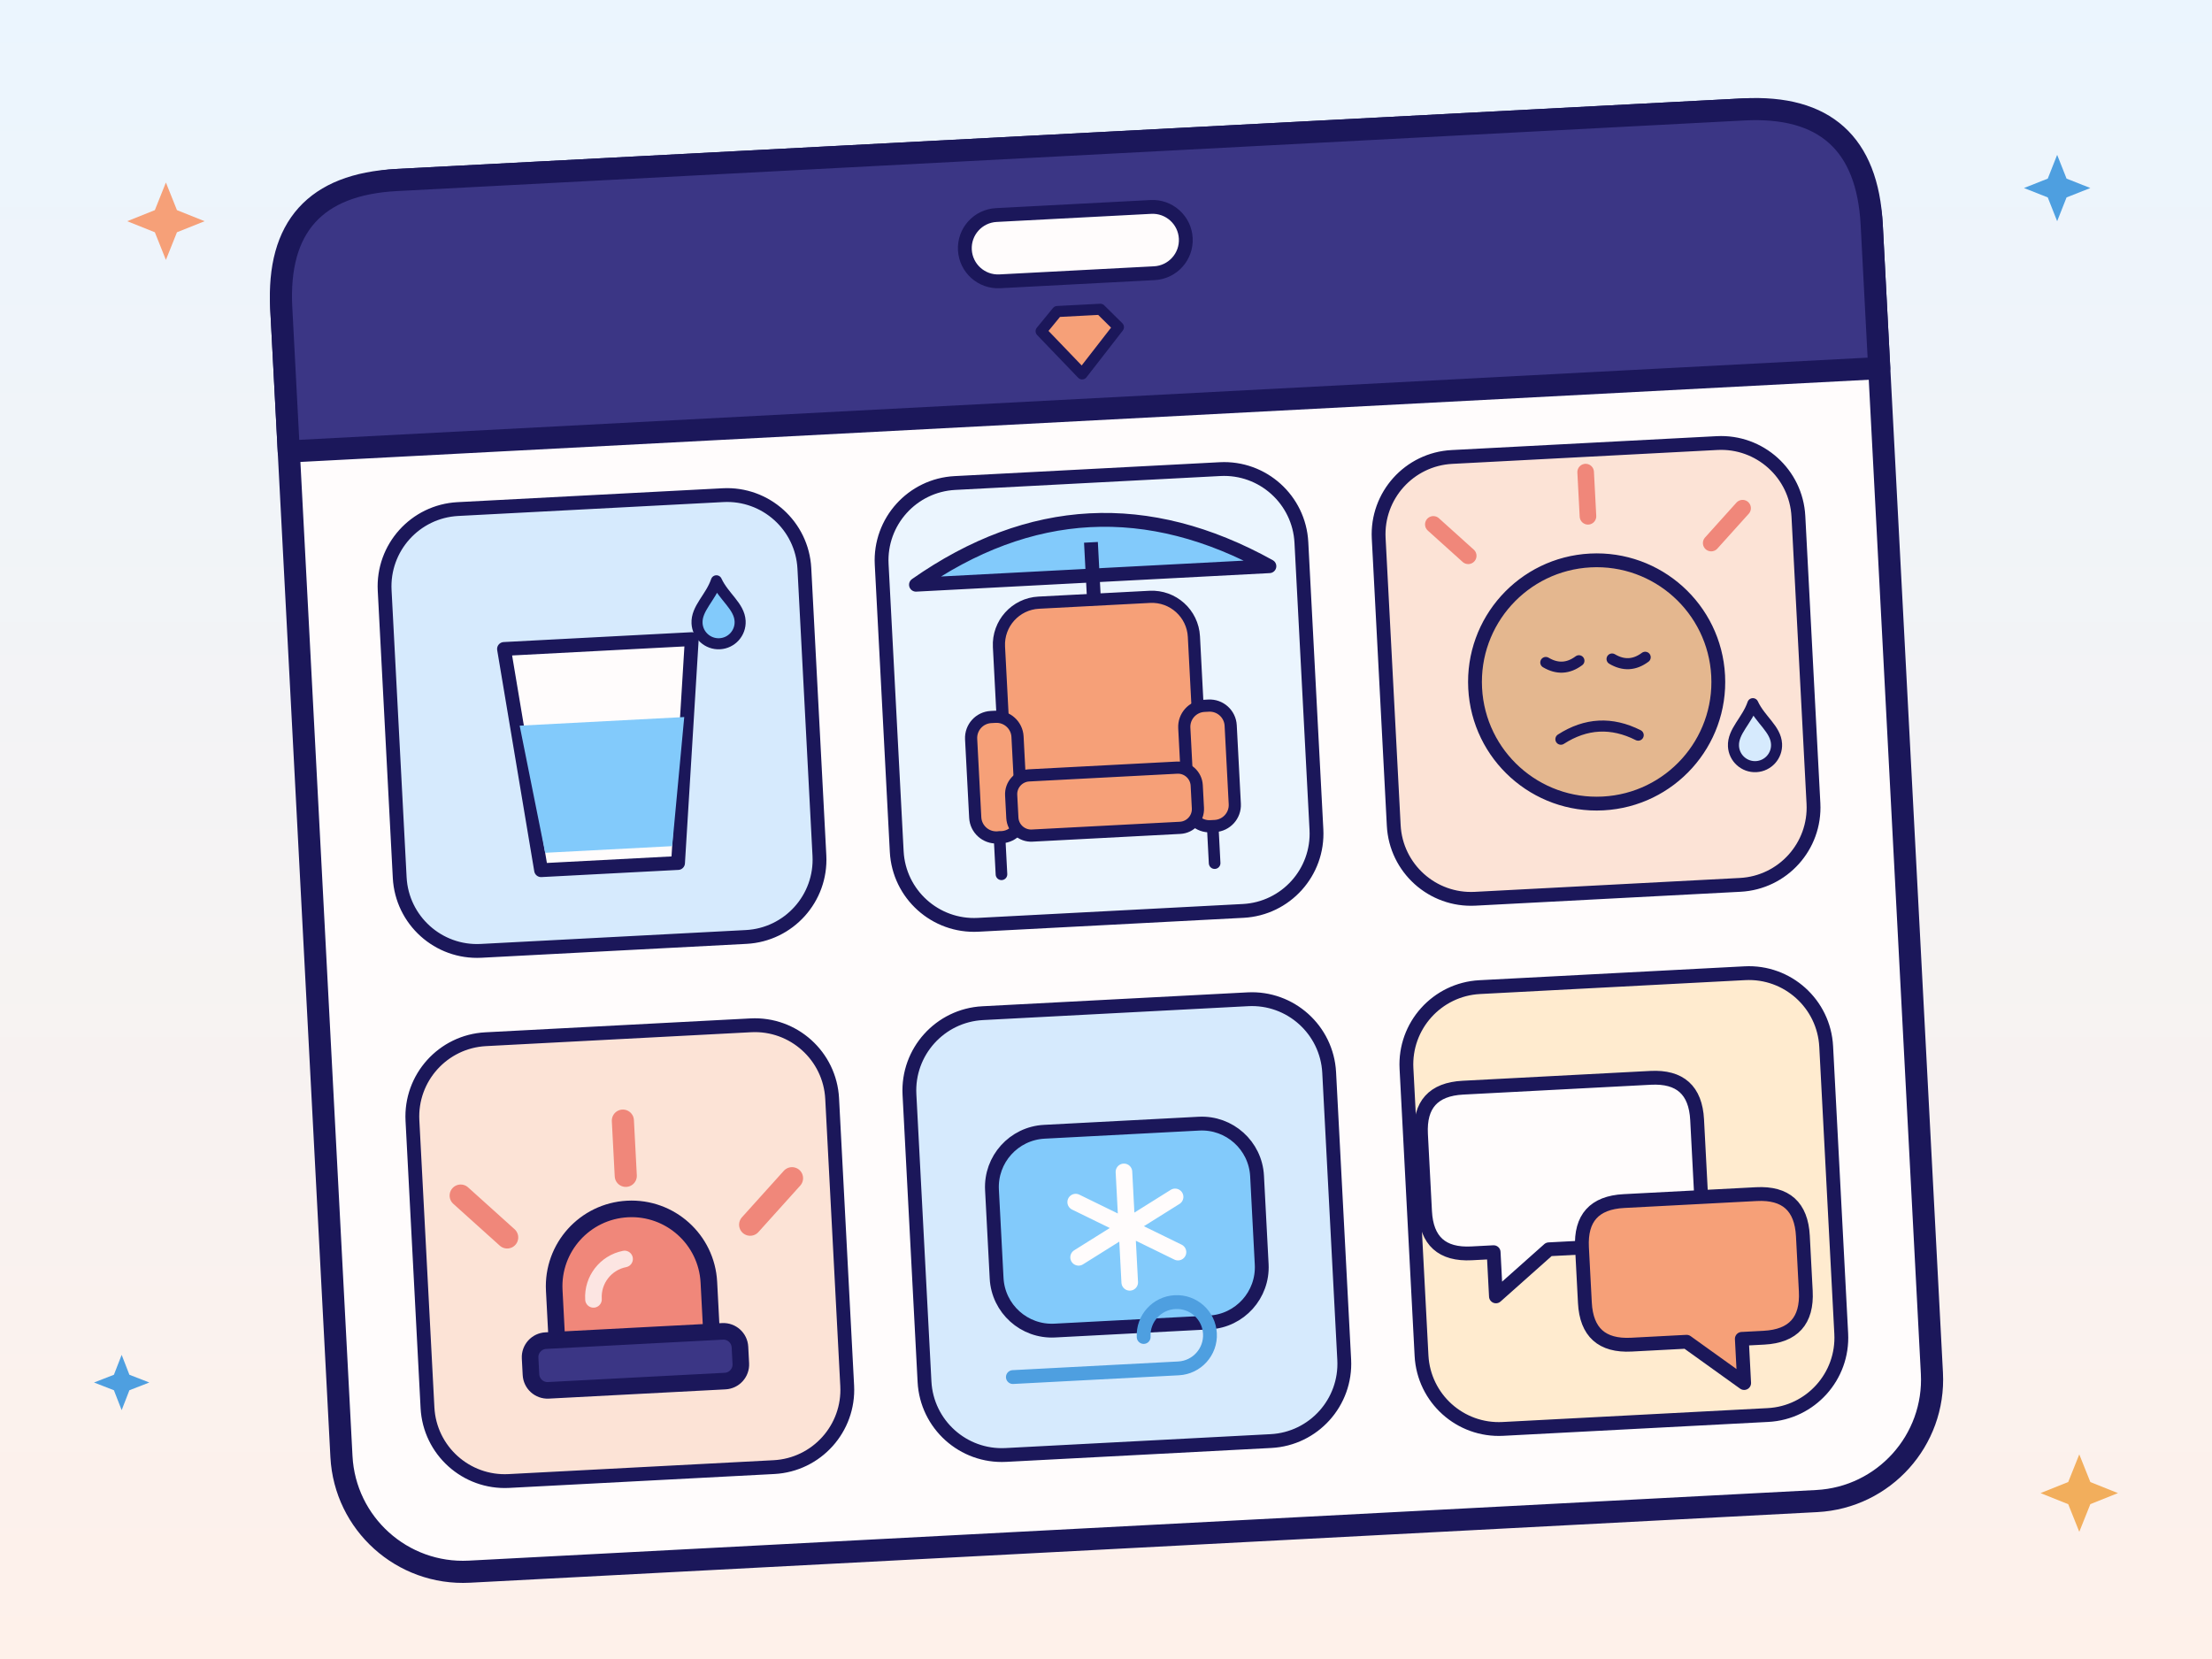
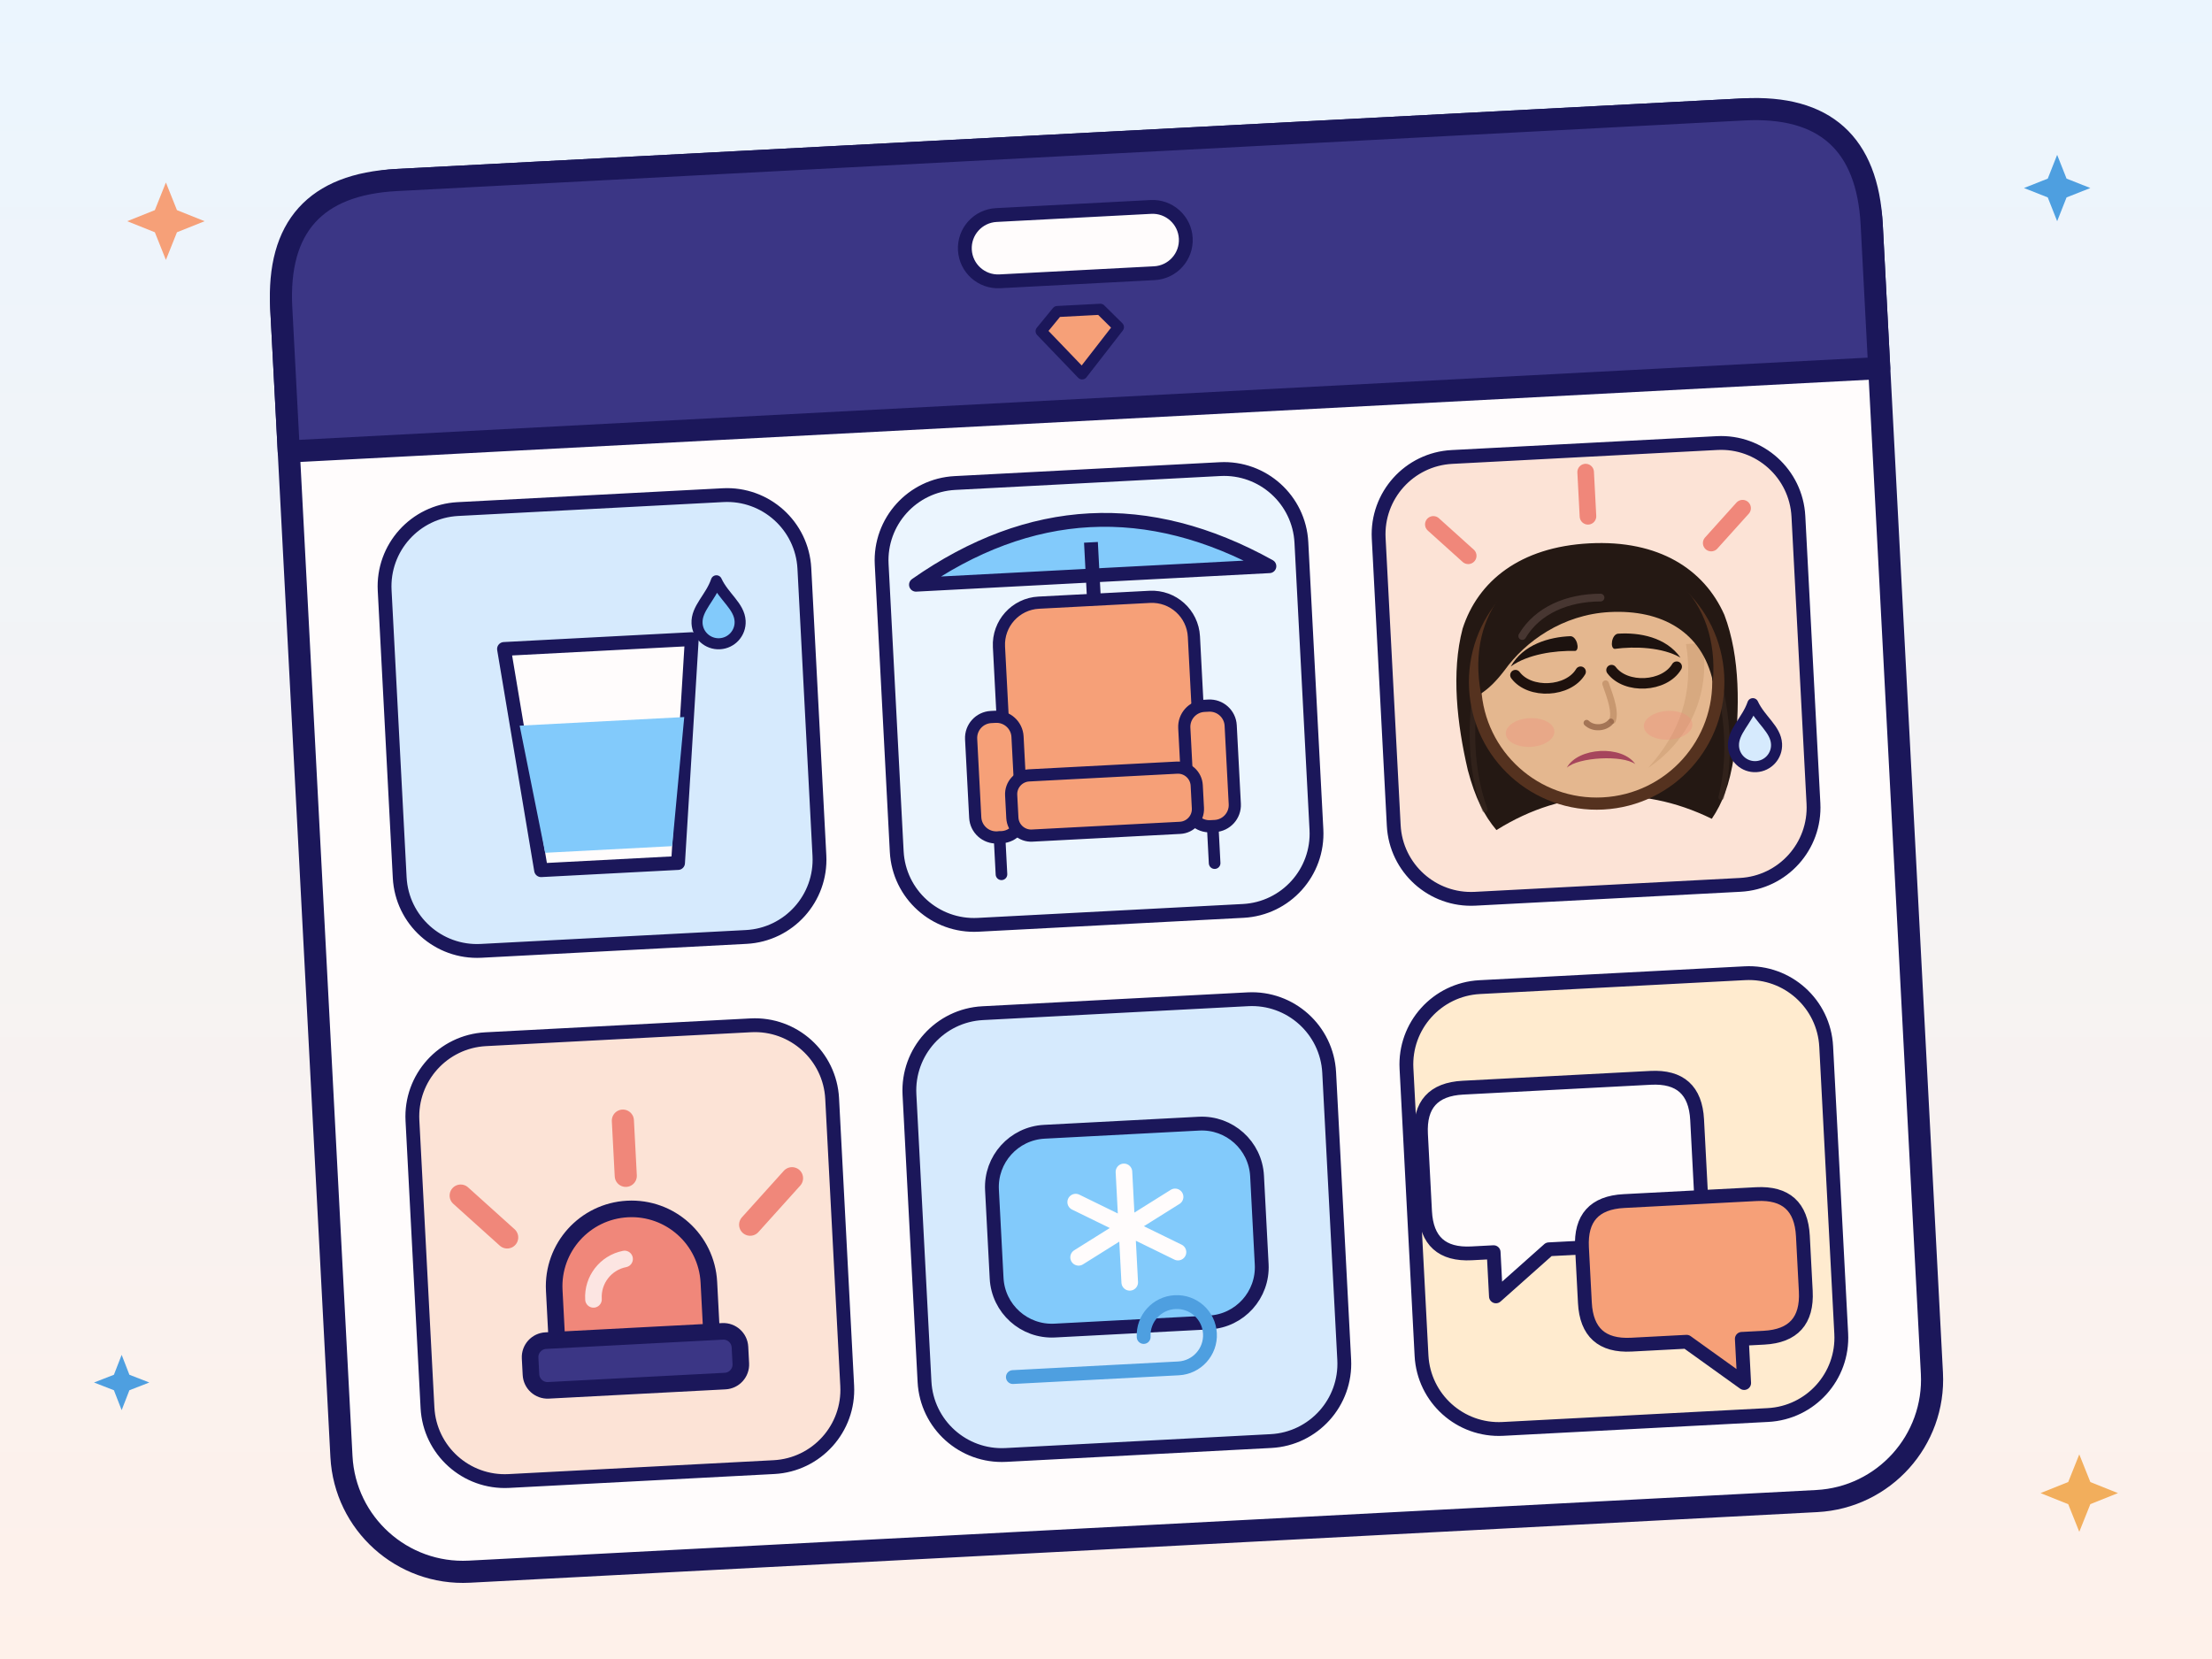
<svg xmlns="http://www.w3.org/2000/svg" width="400" height="300" viewBox="0 0 400 300">
  <defs>
    <linearGradient id="whQ_l1" x1="0" y1="0" x2="0" y2="300" gradientUnits="userSpaceOnUse">
      <stop offset="0" stop-color="#EBF5FE" />
      <stop offset="1" stop-color="#FEF1EA" />
    </linearGradient>
  </defs>
  <rect width="400" height="300" fill="url(#whQ_l1)" />
  <path d="M30 33L32 38L37 40L32 42L30 47L28 42L23 40L28 38Z" fill="#F6A078" />
  <path d="M372 28L373.7 32.3L378 34L373.7 35.7L372 40L370.3 35.7L366 34L370.3 32.3Z" fill="#4E9FE0" />
  <path d="M376 263L378 268L383 270L378 272L376 277L374 272L369 270L374 268Z" fill="#F2AE5C" />
  <path d="M22 245L23.4 248.6L27 250L23.4 251.4L22 255L20.6 251.4L17 250L20.6 248.6Z" fill="#4E9FE0" />
  <g transform="rotate(-3 200 150)">
    <rect x="56" y="26" width="288" height="252" rx="22" fill="#FFFCFC" stroke="#1B175A" stroke-width="4" />
    <path d="M56 74V48Q56 26 78 26H322Q344 26 344 48V74Z" fill="#3B3685" stroke="#1B175A" stroke-width="4" stroke-linejoin="round" />
    <rect x="180" y="38" width="40" height="12" rx="6" fill="#FFFCFC" stroke="#1B175A" stroke-width="2.5" />
    <path d="M193 59.4L196.1 56L203.9 56L207 59.4L200 67.5Z" fill="#F6A078" stroke="#1B175A" stroke-width="2" stroke-linejoin="round" />
    <rect x="72" y="86" width="76" height="80" rx="14" fill="#D6EAFD" stroke="#1B175A" stroke-width="2.5" />
    <rect x="162" y="86" width="76" height="80" rx="14" fill="#EBF5FE" stroke="#1B175A" stroke-width="2.5" />
    <rect x="252" y="86" width="76" height="80" rx="14" fill="#FCE3D6" stroke="#1B175A" stroke-width="2.5" />
    <rect x="72" y="182" width="76" height="80" rx="14" fill="#FCE3D6" stroke="#1B175A" stroke-width="2.5" />
    <rect x="162" y="182" width="76" height="80" rx="14" fill="#D6EAFD" stroke="#1B175A" stroke-width="2.5" />
    <rect x="252" y="182" width="76" height="80" rx="14" fill="#FFEBCF" stroke="#1B175A" stroke-width="2.5" />
    <path d="M93 111.7L97.6 152H122.4L127 111.7Z" fill="#FFFCFC" stroke="#1B175A" stroke-width="2.5" stroke-linejoin="round" />
    <path d="M95.1 125.7L98.5 148.9H121.5L124.9 125.7Z" fill="#82CAFB" />
    <path d="M132 101.4C133.2 104.4 135.9 106.2 135.9 108.9A3.9 3.9 0 1 1 128.1 108.9C128.1 106.2 130.8 104.4 132 101.4Z" fill="#82CAFB" stroke="#1B175A" stroke-width="2" stroke-linejoin="round" />
    <path d="M168 104Q200 84 232 104Z" fill="#82CAFB" stroke="#1B175A" stroke-width="2.5" stroke-linejoin="round" />
    <path d="M200 98V114" stroke="#1B175A" stroke-width="2.5" />
    <rect x="182.4" y="108.4" width="35.3" height="33.6" rx="7.6" fill="#F6A078" stroke="#1B175A" stroke-width="2.2" />
    <rect x="176.5" y="128.6" width="8.4" height="21.8" rx="3.8" fill="#F6A078" stroke="#1B175A" stroke-width="2.2" />
    <rect x="215.1" y="128.6" width="8.4" height="21.8" rx="3.8" fill="#F6A078" stroke="#1B175A" stroke-width="2.2" />
    <rect x="183.2" y="139.5" width="33.6" height="10.9" rx="3.4" fill="#F6A078" stroke="#1B175A" stroke-width="2.2" />
    <path d="M180.7 150.4v6.7M219.3 150.4v6.7" stroke="#1B175A" stroke-width="2.1" stroke-linecap="round" />
-     <circle cx="290" cy="128" r="22" fill="#E4B78F" stroke="#1B175A" stroke-width="2.5" />
-     <path d="M281 124q3 2 6 0M293 124q3 2 6 0M283 138q7 -4 14 0" fill="none" stroke="#1B175A" stroke-width="2" stroke-linecap="round" />
+     <path d="M290 102.9C277.4 102.9 269.5 108.7 266.3 117.1C263.8 124.9 264.4 134.3 265.9 142.7C267 147.9 268.4 151 270.5 153.8C277 150.2 283.3 148.7 290 148.7C296.7 148.7 303 150.2 309.5 153.8C311.6 151 313 147.9 314.1 142.7C315.6 134.3 316.2 124.9 313.7 117.1C310.5 108.7 302.6 102.9 290 102.9Z" fill="#241813" />
+     <path d="M267.6 131.1C266.5 138.5 267 144.8 268.6 150M312.4 131.1C313.5 138.5 313 144.8 311.4 150" fill="none" stroke="#3E2C25" stroke-width="1" stroke-opacity=".5" stroke-linecap="round" />
+     <circle cx="290" cy="128" r="22" fill="#E4B78F" stroke="#55321F" stroke-width="2.2" />
+     <path d="M309.5 122C310.5 131.5 306 139.5 298.5 144C304.5 138 307.5 131 306.5 122Z" fill="#B5845C" fill-opacity=".28" />
+     <path d="M269 129C267 114 277 104.5 290 104.5C303 104.5 313 114 311 129C309.5 120 302.5 115.5 293 115.5C284.5 115.5 277.5 120 273.5 125C271.8 127 270.4 128.2 269 129Z" fill="#241813" />
+     <path d="M277 119C280 114.5 285.5 112.5 291.5 112.8" fill="none" stroke="#6A5550" stroke-width="1.4" stroke-opacity=".5" stroke-linecap="round" />
+     <g transform="rotate(-11 286.4 122)">
+       <path d="M286.4 122.2C282.8 121.2 277.9 120.7 274.4 122.1C277.5 118.8 282.4 118.6 286.2 119.4C287.3 119.7 287.3 122.2 286.4 122.2Z" fill="#1C120F" />
+     </g>
+     <g transform="rotate(11 293.6 122)">
+       <path d="M293.6 122.2C297.2 121.2 302.1 120.7 305.6 122.1C302.5 118.8 297.6 118.6 293.8 119.4C292.7 119.7 292.7 122.2 293.6 122.2Z" fill="#1C120F" />
+     </g>
+     <path d="M275.4 126C277.8 129.6 284.8 129.6 287.2 126M304.6 126C302.2 129.6 295.2 129.6 292.8 126" fill="none" stroke="#1E110D" stroke-width="1.9" stroke-linecap="round" />
+     <path d="M291.6 128.4C292.5 131.4 293.1 133.6 292.5 135.1" fill="none" stroke="#B5845C" stroke-width="1.2" stroke-opacity=".6" stroke-linecap="round" />
+     <path d="M287.8 135.3C288.9 136.5 291.1 136.5 292.2 135.3" fill="none" stroke="#946447" stroke-width="1.1" stroke-opacity=".8" stroke-linecap="round" />
+     <path d="M283.8 143.2C286 139.6 294 139.6 296.2 143.2C294 141.4 286 141.4 283.8 143.2Z" fill="#A6455C" />
+     <g fill="#F0877A" fill-opacity=".3">
+       <ellipse cx="277.5" cy="136.5" rx="4.4" ry="2.6" />
+       <ellipse cx="302.5" cy="136.5" rx="4.4" ry="2.6" />
+     </g>
    <path d="M268 104l-6 -6M290 98v-8M312 104l6 -6" stroke="#F0877A" stroke-width="3" stroke-linecap="round" />
    <path d="M318 133.4C319.2 136.4 321.9 138.2 321.9 140.9A3.9 3.9 0 1 1 314.1 140.9C314.1 138.2 316.8 136.4 318 133.4Z" fill="#D6EAFD" stroke="#1B175A" stroke-width="2" stroke-linejoin="round" />
    <path d="M88 218L80 210M132 218L140 210" stroke="#F0877A" stroke-width="4" stroke-linecap="round" fill="none" />
    <path d="M110 208v-10" stroke="#F0877A" stroke-width="4" stroke-linecap="round" />
    <path d="M96 238v-10a14 14 0 0 1 28 0v10Z" fill="#F0877A" stroke="#1B175A" stroke-width="3" stroke-linejoin="round" />
    <path d="M103 230a7 7 0 0 1 6 -7" fill="none" stroke="#FFFCFC" stroke-width="3" stroke-linecap="round" opacity=".8" />
    <rect x="91" y="237" width="38" height="9" rx="3" fill="#3B3685" stroke="#1B175A" stroke-width="3" />
    <rect x="176" y="204" width="48" height="36" rx="10" fill="#82CAFB" stroke="#1B175A" stroke-width="2.5" />
    <path d="M200 212v20M191 217l18 10M209 217l-18 10" stroke="#FFFCFC" stroke-width="3" stroke-linecap="round" />
    <path d="M178 248h30a6 6 0 1 0 -6 -6" fill="none" stroke="#4E9FE0" stroke-width="2.5" stroke-linecap="round" />
    <path d="M262 200h34q8 0 8 8v14q0 8 -8 8h-20l-10 8v-8h-4q-8 0 -8 -8v-14q0 -8 8 -8Z" fill="#FFFCFC" stroke="#1B175A" stroke-width="2.5" stroke-linejoin="round" />
    <path d="M290 222h24q8 0 8 8v10q0 8 -8 8h-4v8l-10 -8h-10q-8 0 -8 -8v-10q0 -8 8 -8Z" fill="#F6A078" stroke="#1B175A" stroke-width="2.5" stroke-linejoin="round" />
  </g>
</svg>
